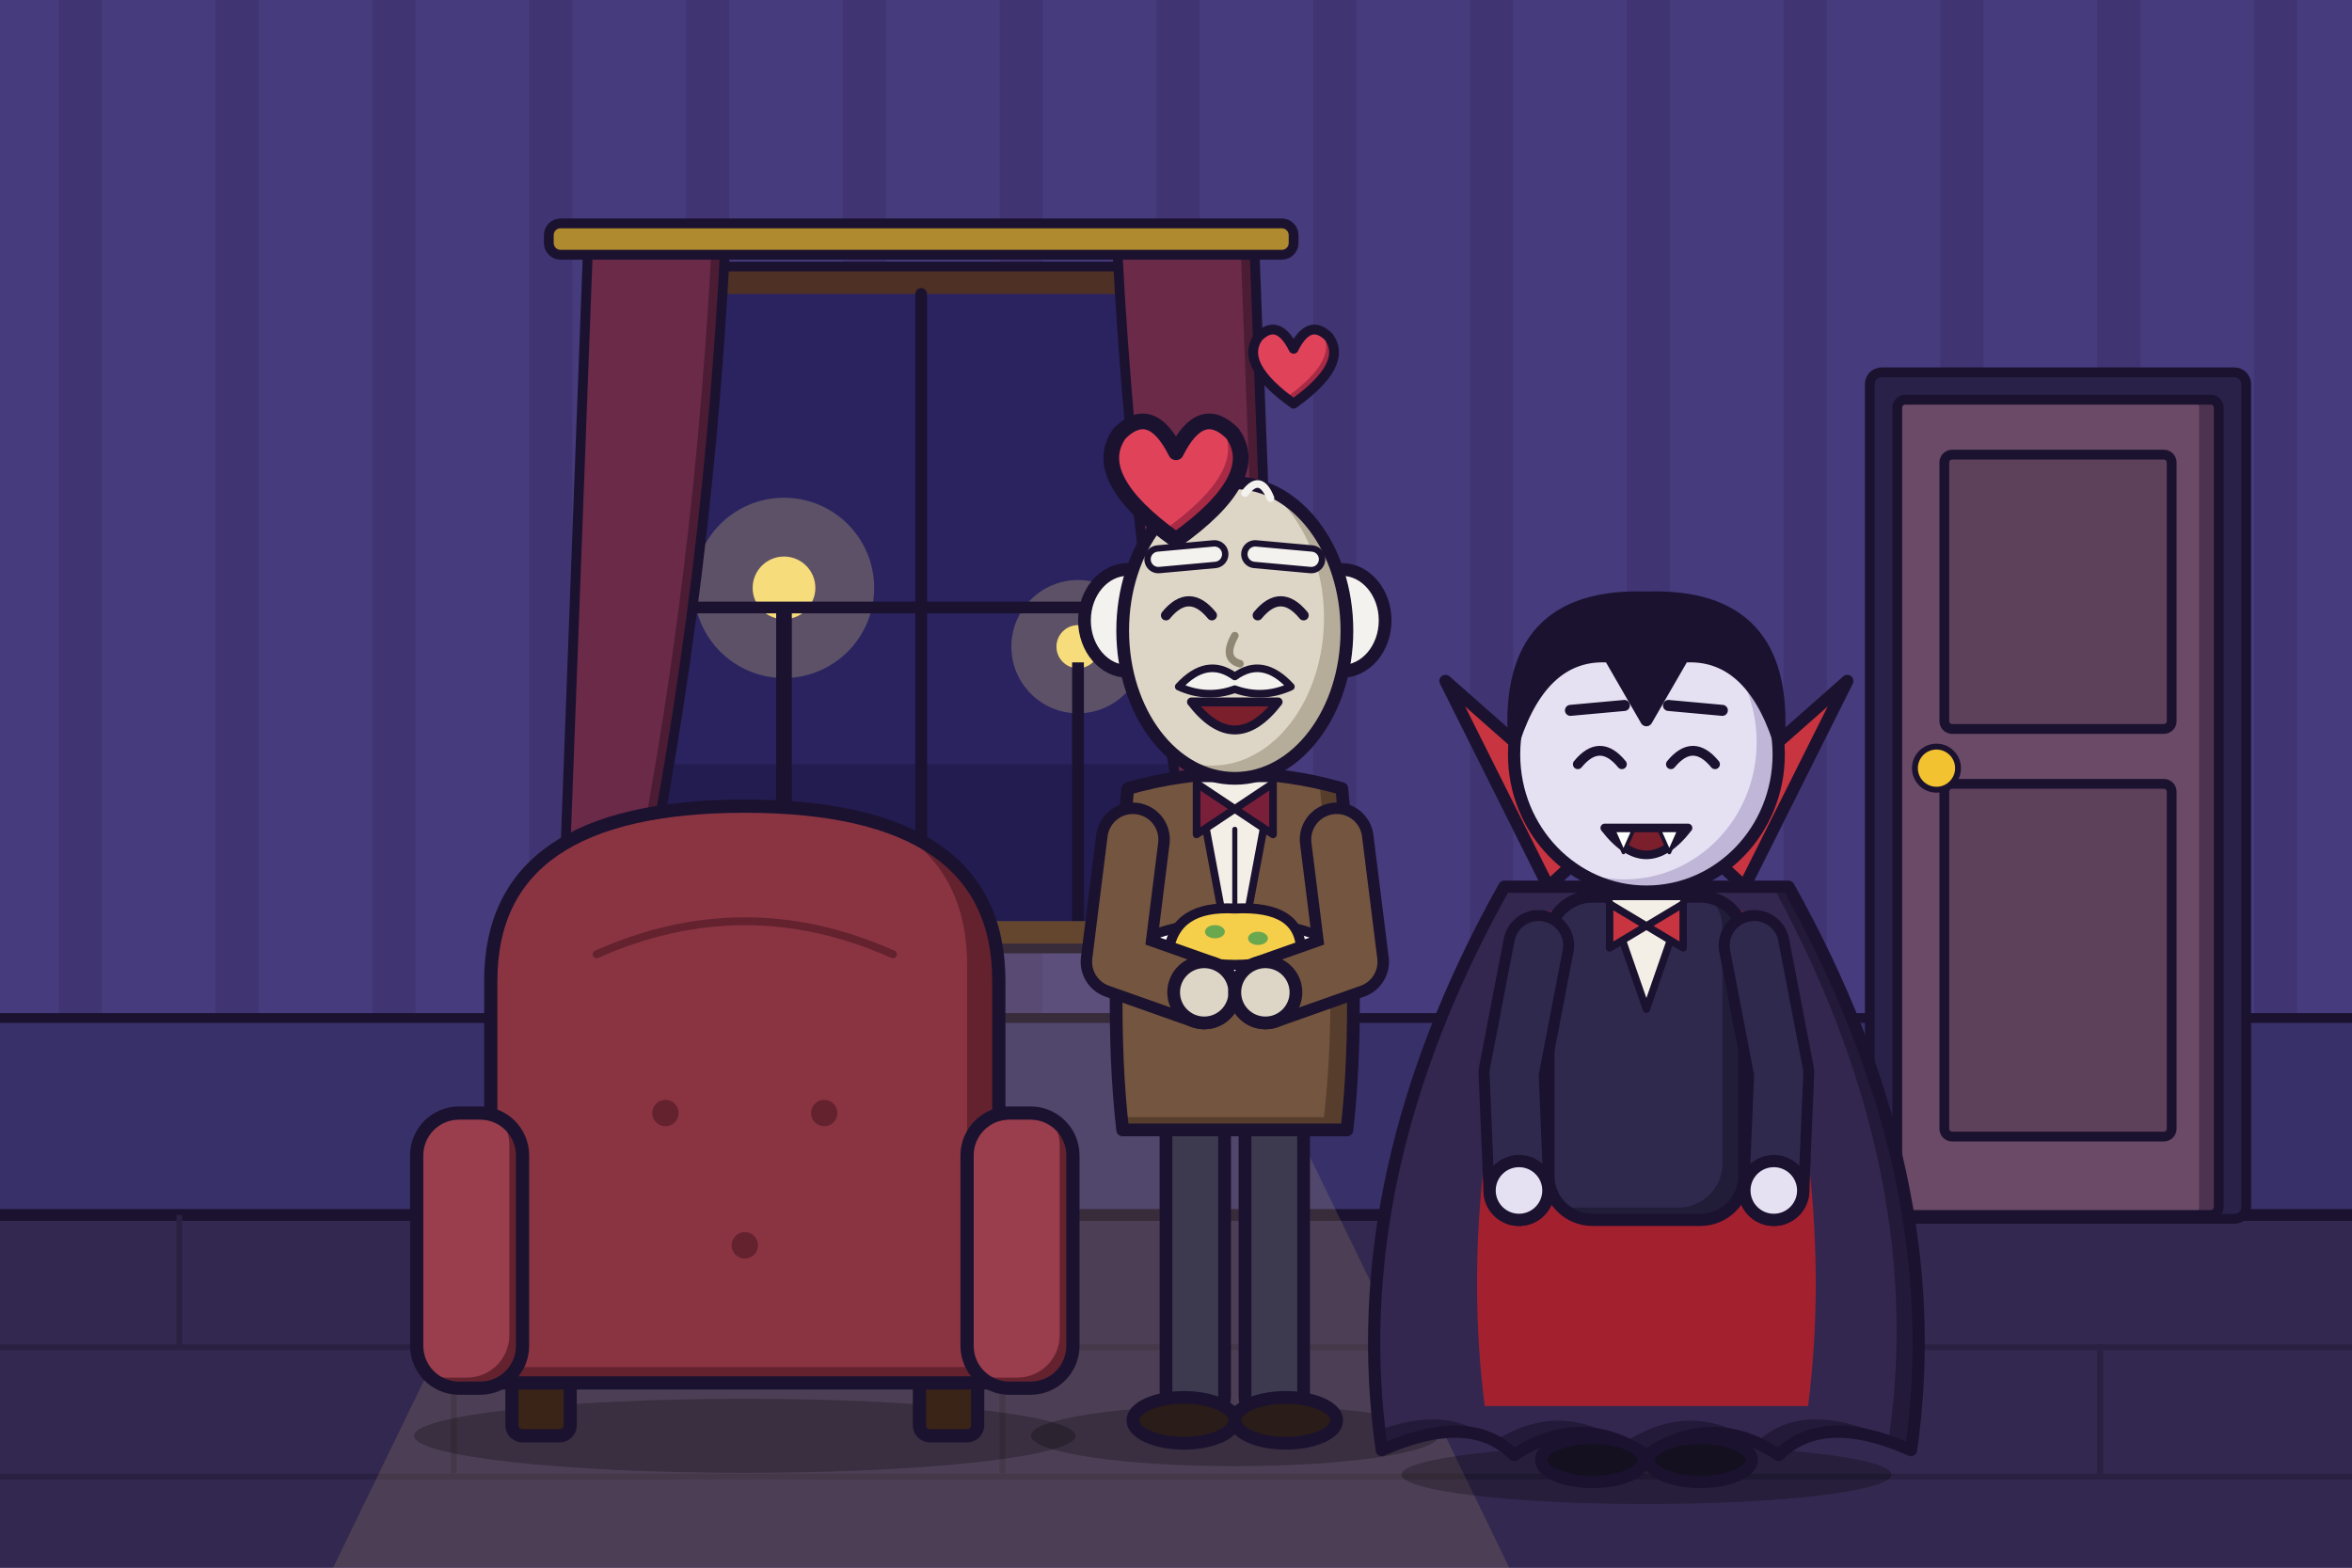
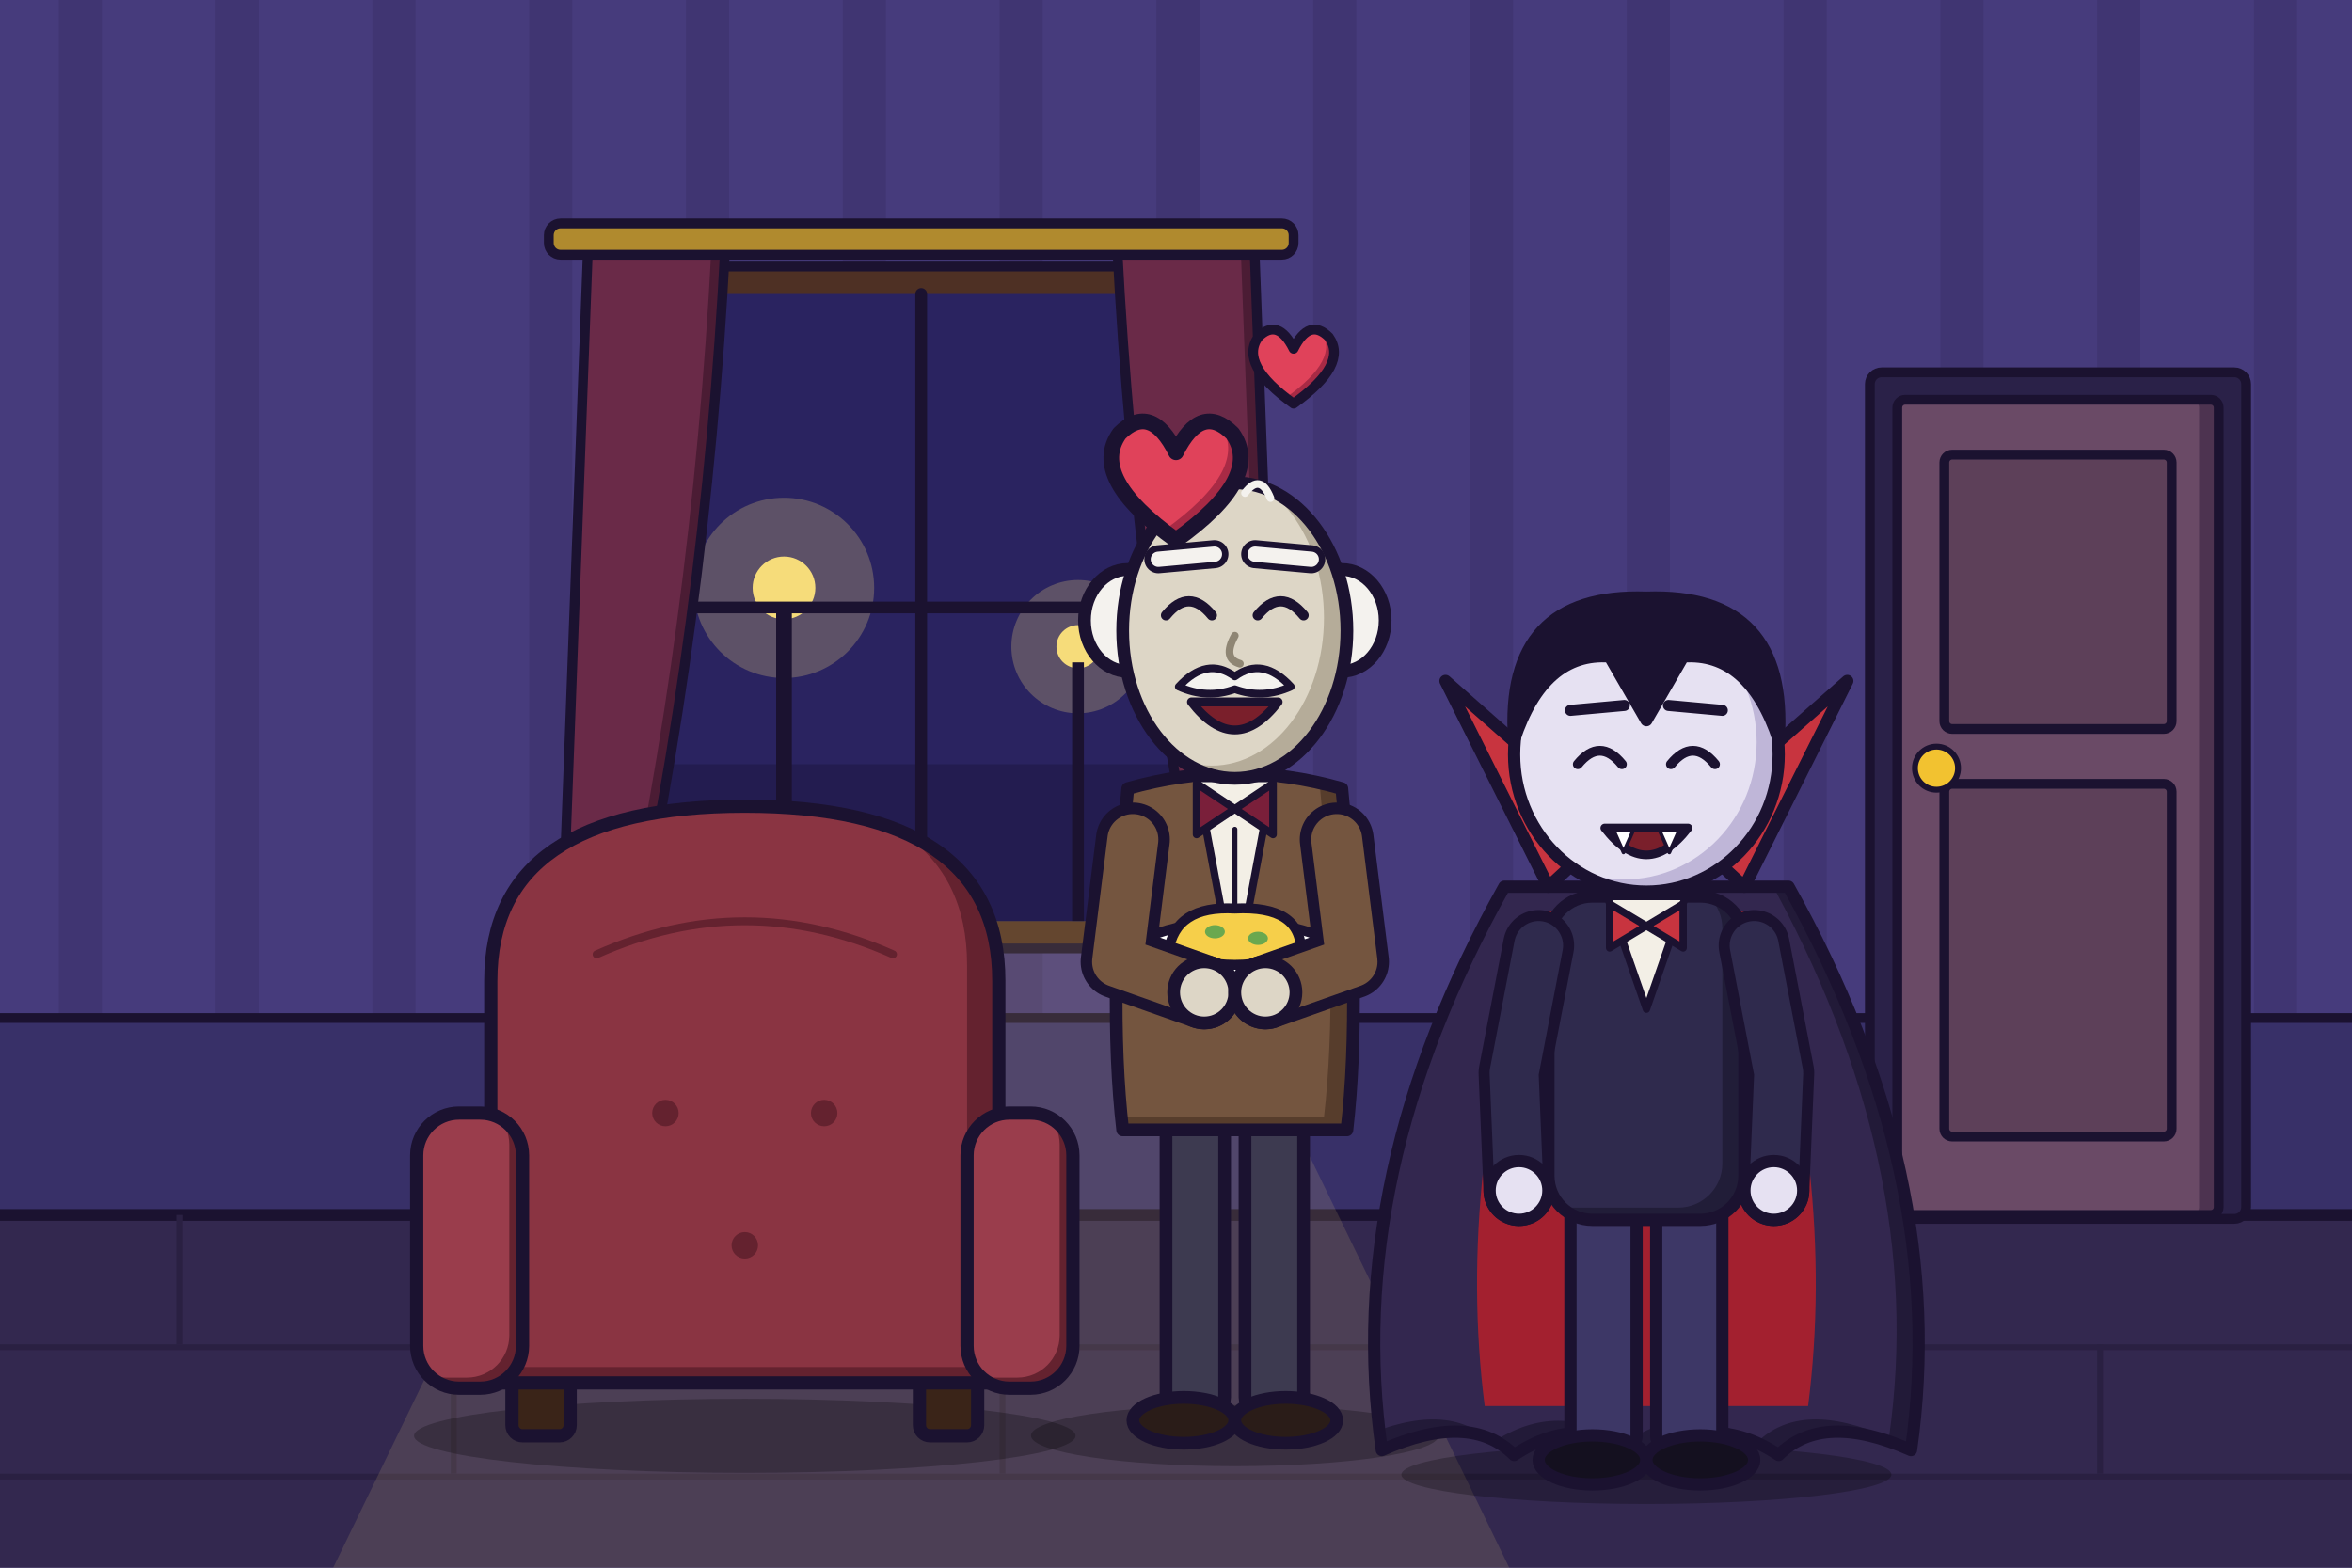
<svg xmlns="http://www.w3.org/2000/svg" viewBox="0 0 1200 800" width="1200" height="800">
  <rect width="1200" height="800" fill="#463b7c" />
  <rect x="30" y="0" width="22" height="600" fill="#403572" />
  <rect x="110" y="0" width="22" height="600" fill="#403572" />
  <rect x="190" y="0" width="22" height="600" fill="#403572" />
  <rect x="270" y="0" width="22" height="600" fill="#403572" />
  <rect x="350" y="0" width="22" height="600" fill="#403572" />
  <rect x="430" y="0" width="22" height="600" fill="#403572" />
  <rect x="510" y="0" width="22" height="600" fill="#403572" />
  <rect x="590" y="0" width="22" height="600" fill="#403572" />
  <rect x="670" y="0" width="22" height="600" fill="#403572" />
  <rect x="750" y="0" width="22" height="600" fill="#403572" />
  <rect x="830" y="0" width="22" height="600" fill="#403572" />
  <rect x="910" y="0" width="22" height="600" fill="#403572" />
  <rect x="990" y="0" width="22" height="600" fill="#403572" />
  <rect x="1070" y="0" width="22" height="600" fill="#403572" />
  <rect x="1150" y="0" width="22" height="600" fill="#403572" />
  <rect y="520" width="1200" height="100" fill="#383068" />
  <rect y="517" width="1200" height="5" fill="#1b1230" />
  <rect y="620" width="1200" height="180" fill="#33284f" />
  <rect y="617" width="1200" height="6" fill="#1b1230" />
  <rect y="686" width="1200" height="3" fill="#2a2042" />
  <rect x="90" y="620" width="3" height="66" fill="#2a2042" />
  <rect x="370" y="620" width="3" height="66" fill="#2a2042" />
  <rect x="650" y="620" width="3" height="66" fill="#2a2042" />
  <rect x="930" y="620" width="3" height="66" fill="#2a2042" />
  <rect y="752" width="1200" height="3" fill="#2a2042" />
  <rect x="230" y="686" width="3" height="66" fill="#2a2042" />
  <rect x="510" y="686" width="3" height="66" fill="#2a2042" />
  <rect x="790" y="686" width="3" height="66" fill="#2a2042" />
  <rect x="1070" y="686" width="3" height="66" fill="#2a2042" />
  <rect x="316" y="136" width="308" height="348" rx="6" fill="#4e3024" stroke="#1b1230" stroke-width="5" stroke-linejoin="round" stroke-linecap="round" />
  <clipPath id="c0">
    <rect x="330" y="150" width="280" height="320" rx="0" />
  </clipPath>
  <g clip-path="url(#c0)">
    <rect x="330" y="150" width="280" height="320" fill="#2a2360" />
    <rect x="330" y="390" width="280" height="80" fill="#231c50" />
    <circle cx="400" cy="300" r="46" fill="#f6dc7a" opacity=".25" />
    <circle cx="400" cy="300" r="16" fill="#f6dc7a" />
    <rect x="396" y="310" width="8" height="160" fill="#1b1230" />
    <circle cx="550" cy="330" r="34" fill="#f6dc7a" opacity=".25" />
    <circle cx="550" cy="330" r="11" fill="#f6dc7a" />
    <rect x="547" y="338" width="6" height="140" fill="#1b1230" />
  </g>
  <path d="M470 150 V470 M330 310 H610" fill="none" stroke="#1b1230" stroke-width="6" stroke-linecap="round" stroke-linejoin="round" />
  <clipPath id="c1">
    <path d="M300 126 H370 Q360 320 320 500 H286Z" />
  </clipPath>
  <path d="M300 126 H370 Q360 320 320 500 H286Z" fill="#4b1c34" />
  <g clip-path="url(#c1)">
    <path d="M300 126 H370 Q360 320 320 500 H286Z" fill="#6a2a48" transform="translate(-7 0)" />
  </g>
  <path d="M300 126 H370 Q360 320 320 500 H286Z" fill="none" stroke="#1b1230" stroke-width="5" stroke-linejoin="round" stroke-linecap="round" />
  <clipPath id="c2">
    <path d="M640 126 H570 Q580 320 620 500 H654Z" />
  </clipPath>
  <path d="M640 126 H570 Q580 320 620 500 H654Z" fill="#4b1c34" />
  <g clip-path="url(#c2)">
    <path d="M640 126 H570 Q580 320 620 500 H654Z" fill="#6a2a48" transform="translate(-7 0)" />
  </g>
  <path d="M640 126 H570 Q580 320 620 500 H654Z" fill="none" stroke="#1b1230" stroke-width="5" stroke-linejoin="round" stroke-linecap="round" />
  <rect x="280" y="114" width="380" height="16" rx="6" fill="#b08a2e" stroke="#1b1230" stroke-width="5" stroke-linejoin="round" stroke-linecap="round" />
  <path d="M330 470 L610 470 L770 800 L170 800Z" fill="#f6dc7a" opacity=".13" />
  <rect x="954" y="190" width="192" height="432" rx="6" fill="#2a2148" stroke="#1b1230" stroke-width="5" stroke-linejoin="round" stroke-linecap="round" />
  <clipPath id="c3">
    <rect x="968" y="204" width="164" height="416" rx="4" />
  </clipPath>
  <rect x="968" y="204" width="164" height="416" rx="4" fill="#4d3350" />
  <g clip-path="url(#c3)">
    <rect x="968" y="204" width="164" height="416" rx="4" fill="#6a4a66" transform="translate(-10 0)" />
  </g>
  <rect x="968" y="204" width="164" height="416" rx="4" fill="none" stroke="#1b1230" stroke-width="5" stroke-linejoin="round" stroke-linecap="round" />
  <rect x="992" y="232" width="116" height="140" rx="4" fill="#5d4059" stroke="#1b1230" stroke-width="5" stroke-linejoin="round" stroke-linecap="round" />
  <rect x="992" y="400" width="116" height="180" rx="4" fill="#5d4059" stroke="#1b1230" stroke-width="5" stroke-linejoin="round" stroke-linecap="round" />
  <circle cx="988" cy="392" r="11" fill="#f2c230" stroke="#1b1230" stroke-width="3" stroke-linejoin="round" stroke-linecap="round" />
  <g transform="translate(380 730) scale(1.35)">
    <ellipse cx="0" cy="2" rx="125" ry="14" fill="#000" opacity=".25" />
    <rect x="-88" y="-20" width="22" height="22" rx="4" fill="#3a2418" stroke="#1b1230" stroke-width="5" stroke-linejoin="round" stroke-linecap="round" />
    <rect x="66" y="-20" width="22" height="22" rx="4" fill="#3a2418" stroke="#1b1230" stroke-width="5" stroke-linejoin="round" stroke-linecap="round" />
    <clipPath id="c4">
      <path d="M-96 -18 L-96 -170 Q-96 -236 0 -236 Q96 -236 96 -170 L96 -18 Z" />
    </clipPath>
    <path d="M-96 -18 L-96 -170 Q-96 -236 0 -236 Q96 -236 96 -170 L96 -18 Z" fill="#64222f" />
    <g clip-path="url(#c4)">
      <path d="M-96 -18 L-96 -170 Q-96 -236 0 -236 Q96 -236 96 -170 L96 -18 Z" fill="#8a3442" transform="translate(-12 -6)" />
    </g>
    <path d="M-96 -18 L-96 -170 Q-96 -236 0 -236 Q96 -236 96 -170 L96 -18 Z" fill="none" stroke="#1b1230" stroke-width="5" stroke-linejoin="round" stroke-linecap="round" />
    <path d="M-56 -180 Q0 -205 56 -180" fill="none" stroke="#64222f" stroke-width="3" stroke-linecap="round" stroke-linejoin="round" />
    <circle cx="-30" cy="-120" r="5" fill="#64222f" />
    <circle cx="30" cy="-120" r="5" fill="#64222f" />
    <circle cx="0" cy="-70" r="5" fill="#64222f" />
    <clipPath id="c5">
      <rect x="-124" y="-120" width="40" height="104" rx="16" />
    </clipPath>
    <rect x="-124" y="-120" width="40" height="104" rx="16" fill="#64222f" />
    <g clip-path="url(#c5)">
      <rect x="-124" y="-120" width="40" height="104" rx="16" fill="#9a3d4c" transform="translate(-5 -4)" />
    </g>
    <rect x="-124" y="-120" width="40" height="104" rx="16" fill="none" stroke="#1b1230" stroke-width="5" stroke-linejoin="round" stroke-linecap="round" />
    <clipPath id="c6">
      <rect x="84" y="-120" width="40" height="104" rx="16" />
    </clipPath>
    <rect x="84" y="-120" width="40" height="104" rx="16" fill="#64222f" />
    <g clip-path="url(#c6)">
      <rect x="84" y="-120" width="40" height="104" rx="16" fill="#9a3d4c" transform="translate(-5 -4)" />
    </g>
    <rect x="84" y="-120" width="40" height="104" rx="16" fill="none" stroke="#1b1230" stroke-width="5" stroke-linejoin="round" stroke-linecap="round" />
  </g>
  <g transform="translate(630 730) scale(1.3)">
    <ellipse cx="0" cy="2" rx="80" ry="12" fill="#000" opacity=".25" />
    <rect x="-27" y="-132" width="23" height="124" rx="5" fill="#3d3a50" stroke="#1b1230" stroke-width="5" stroke-linejoin="round" stroke-linecap="round" />
    <rect x="4" y="-132" width="23" height="124" rx="5" fill="#3d3a50" stroke="#1b1230" stroke-width="5" stroke-linejoin="round" stroke-linecap="round" />
    <ellipse cx="-20" cy="-4" rx="20" ry="9" fill="#2a1c18" stroke="#1b1230" stroke-width="5" stroke-linejoin="round" stroke-linecap="round" />
    <ellipse cx="20" cy="-4" rx="20" ry="9" fill="#2a1c18" stroke="#1b1230" stroke-width="5" stroke-linejoin="round" stroke-linecap="round" />
    <g transform="translate(0 0)">
      <clipPath id="c7">
        <path d="M-42 -252 Q-50 -170 -44 -118 L44 -118 Q50 -170 42 -252 Q0 -264 -42 -252Z" />
      </clipPath>
      <path d="M-42 -252 Q-50 -170 -44 -118 L44 -118 Q50 -170 42 -252 Q0 -264 -42 -252Z" fill="#573d2c" />
      <g clip-path="url(#c7)">
        <path d="M-42 -252 Q-50 -170 -44 -118 L44 -118 Q50 -170 42 -252 Q0 -264 -42 -252Z" fill="#74553f" transform="translate(-9 -5)" />
      </g>
      <path d="M-42 -252 Q-50 -170 -44 -118 L44 -118 Q50 -170 42 -252 Q0 -264 -42 -252Z" fill="none" stroke="#1b1230" stroke-width="5" stroke-linejoin="round" stroke-linecap="round" />
      <path d="M-15 -256 L0 -176 L15 -256 Z" fill="#f3efe6" stroke="#1b1230" stroke-width="3" stroke-linejoin="round" stroke-linecap="round" />
      <path d="M0 -236 V-180" fill="none" stroke="#1b1230" stroke-width="2" stroke-linecap="round" stroke-linejoin="round" />
      <path d="M0 -244 L-15 -254 L-15 -234 Z" fill="#7a1f3a" stroke="#1b1230" stroke-width="3" stroke-linejoin="round" stroke-linecap="round" />
      <path d="M0 -244 L15 -254 L15 -234 Z" fill="#7a1f3a" stroke="#1b1230" stroke-width="3" stroke-linejoin="round" stroke-linecap="round" />
      <g transform="translate(0 -188) rotate(0) scale(1.3)">
        <ellipse cx="0" cy="2" rx="32" ry="11" fill="#ffffff" stroke="#1b1230" stroke-width="3" stroke-linejoin="round" stroke-linecap="round" />
        <path d="M-20 0 Q-18 -14 0 -13 Q20 -14 20 0 Q0 8 -20 0Z" fill="#f6cf4a" stroke="#1b1230" stroke-width="3" stroke-linejoin="round" stroke-linecap="round" />
        <ellipse cx="-6" cy="-6" rx="3" ry="2" fill="#6aa84f" />
        <ellipse cx="7" cy="-4" rx="3" ry="2" fill="#6aa84f" />
      </g>
      <g transform="translate(0 -314)">
        <ellipse cx="-42" cy="-4" rx="17" ry="20" fill="#f4f2ee" stroke="#1b1230" stroke-width="5" stroke-linejoin="round" stroke-linecap="round" />
        <ellipse cx="42" cy="-4" rx="17" ry="20" fill="#f4f2ee" stroke="#1b1230" stroke-width="5" stroke-linejoin="round" stroke-linecap="round" />
        <clipPath id="c8">
          <ellipse cx="0" cy="0" rx="44" ry="58" />
        </clipPath>
        <ellipse cx="0" cy="0" rx="44" ry="58" fill="#b5ac99" />
        <g clip-path="url(#c8)">
          <ellipse cx="0" cy="0" rx="44" ry="58" fill="#ddd6c6" transform="translate(-9 -5)" />
        </g>
        <ellipse cx="0" cy="0" rx="44" ry="58" fill="none" stroke="#1b1230" stroke-width="5" stroke-linejoin="round" stroke-linecap="round" />
        <path d="M-12 -52 q4 -10 10 -2 M4 -54 q6 -8 10 2" fill="none" stroke="#f4f2ee" stroke-width="3" stroke-linecap="round" stroke-linejoin="round" />
        <path d="M-27 -6 q9 -11 18 0" fill="none" stroke="#1b1230" stroke-width="4" stroke-linecap="round" stroke-linejoin="round" />
        <path d="M9 -6 q9 -11 18 0" fill="none" stroke="#1b1230" stroke-width="4" stroke-linecap="round" stroke-linejoin="round" />
        <path d="M-30 -28 L-8 -30" fill="none" stroke="#1b1230" stroke-width="11" stroke-linecap="round" stroke-linejoin="round" />
        <path d="M-30 -28 L-8 -30" fill="none" stroke="#f4f2ee" stroke-width="6" stroke-linecap="round" stroke-linejoin="round" />
        <path d="M30 -28 L8 -30" fill="none" stroke="#1b1230" stroke-width="11" stroke-linecap="round" stroke-linejoin="round" />
        <path d="M30 -28 L8 -30" fill="none" stroke="#f4f2ee" stroke-width="6" stroke-linecap="round" stroke-linejoin="round" />
        <path d="M-17 28 Q0 50 17 28 Z" fill="#7a1f2b" stroke="#1b1230" stroke-width="3.5" stroke-linejoin="round" />
        <path d="M0 2 q-5 9 2 11" fill="none" stroke="#8f8674" stroke-width="3" stroke-linecap="round" stroke-linejoin="round" />
        <path d="M-22 22 Q-11 10 0 18 Q11 10 22 22 Q11 27 0 23 Q-11 27 -22 22Z" fill="#f4f2ee" stroke="#1b1230" stroke-width="3" stroke-linejoin="round" stroke-linecap="round" />
      </g>
      <polyline points="-40,-232 -46,-184 -12,-172" fill="none" stroke-linecap="round" stroke-linejoin="round" stroke="#1b1230" stroke-width="29" />
      <polyline points="-40,-232 -46,-184 -12,-172" fill="none" stroke-linecap="round" stroke-linejoin="round" stroke="#74553f" stroke-width="20" />
      <circle cx="-12" cy="-172" r="12" fill="#ddd6c6" stroke="#1b1230" stroke-width="5" stroke-linejoin="round" stroke-linecap="round" />
      <polyline points="40,-232 46,-184 12,-172" fill="none" stroke-linecap="round" stroke-linejoin="round" stroke="#1b1230" stroke-width="29" />
      <polyline points="40,-232 46,-184 12,-172" fill="none" stroke-linecap="round" stroke-linejoin="round" stroke="#74553f" stroke-width="20" />
      <circle cx="12" cy="-172" r="12" fill="#ddd6c6" stroke="#1b1230" stroke-width="5" stroke-linejoin="round" stroke-linecap="round" />
    </g>
  </g>
  <g transform="translate(600 250) rotate(0) scale(1.6)">
    <clipPath id="c9">
      <path d="M0 16 Q-28 -4 -18 -18 Q-8 -28 0 -12 Q8 -28 18 -18 Q28 -4 0 16Z" />
    </clipPath>
    <path d="M0 16 Q-28 -4 -18 -18 Q-8 -28 0 -12 Q8 -28 18 -18 Q28 -4 0 16Z" fill="#a82a45" />
    <g clip-path="url(#c9)">
      <path d="M0 16 Q-28 -4 -18 -18 Q-8 -28 0 -12 Q8 -28 18 -18 Q28 -4 0 16Z" fill="#e0425a" transform="translate(-4 -3)" />
    </g>
    <path d="M0 16 Q-28 -4 -18 -18 Q-8 -28 0 -12 Q8 -28 18 -18 Q28 -4 0 16Z" fill="none" stroke="#1b1230" stroke-width="5" stroke-linejoin="round" stroke-linecap="round" />
  </g>
  <g transform="translate(660 190) rotate(0) scale(1)">
    <clipPath id="c10">
      <path d="M0 16 Q-28 -4 -18 -18 Q-8 -28 0 -12 Q8 -28 18 -18 Q28 -4 0 16Z" />
    </clipPath>
    <path d="M0 16 Q-28 -4 -18 -18 Q-8 -28 0 -12 Q8 -28 18 -18 Q28 -4 0 16Z" fill="#a82a45" />
    <g clip-path="url(#c10)">
      <path d="M0 16 Q-28 -4 -18 -18 Q-8 -28 0 -12 Q8 -28 18 -18 Q28 -4 0 16Z" fill="#e0425a" transform="translate(-4 -3)" />
    </g>
    <path d="M0 16 Q-28 -4 -18 -18 Q-8 -28 0 -12 Q8 -28 18 -18 Q28 -4 0 16Z" fill="none" stroke="#1b1230" stroke-width="5" stroke-linejoin="round" stroke-linecap="round" />
  </g>
  <g transform="translate(840 750) scale(1.25)">
    <ellipse cx="0" cy="2" rx="100" ry="12" fill="#000" opacity=".25" />
-     <rect x="-30" y="-112" width="25" height="104" rx="6" fill="#23203a" stroke="#1b1230" stroke-width="5" stroke-linejoin="round" stroke-linecap="round" />
-     <rect x="5" y="-112" width="25" height="104" rx="6" fill="#23203a" stroke="#1b1230" stroke-width="5" stroke-linejoin="round" stroke-linecap="round" />
-     <ellipse cx="-22" cy="-4" rx="21" ry="9" fill="#14101f" stroke="#1b1230" stroke-width="5" stroke-linejoin="round" stroke-linecap="round" />
-     <ellipse cx="22" cy="-4" rx="21" ry="9" fill="#14101f" stroke="#1b1230" stroke-width="5" stroke-linejoin="round" stroke-linecap="round" />
-     <g transform="translate(0 0)">
+     <g transform="translate(0 0) scale(1 1)">
      <clipPath id="c11">
        <path d="M-58 -238 Q-124 -120 -108 -8 Q-72 -24 -54 -6 Q-27 -24 0 -6 Q27 -24 54 -6 Q72 -24 108 -8 Q124 -120 58 -238 Z" />
      </clipPath>
      <path d="M-58 -238 Q-124 -120 -108 -8 Q-72 -24 -54 -6 Q-27 -24 0 -6 Q27 -24 54 -6 Q72 -24 108 -8 Q124 -120 58 -238 Z" fill="#221a38" />
      <g clip-path="url(#c11)">
        <path d="M-58 -238 Q-124 -120 -108 -8 Q-72 -24 -54 -6 Q-27 -24 0 -6 Q27 -24 54 -6 Q72 -24 108 -8 Q124 -120 58 -238 Z" fill="#33274f" transform="translate(-9 -5)" />
      </g>
      <path d="M-58 -238 Q-124 -120 -108 -8 Q-72 -24 -54 -6 Q-27 -24 0 -6 Q27 -24 54 -6 Q72 -24 108 -8 Q124 -120 58 -238 Z" fill="none" stroke="#1b1230" stroke-width="5" stroke-linejoin="round" stroke-linecap="round" />
      <path d="M-44 -228 Q-78 -120 -66 -26 L66 -26 Q78 -120 44 -228 Z" fill="#a3202f" />
+     </g>
+     <rect x="-31" y="-112" width="27" height="104" rx="6" fill="#3d3766" stroke="#1b1230" stroke-width="5" stroke-linejoin="round" stroke-linecap="round" />
+     <rect x="4" y="-112" width="27" height="104" rx="6" fill="#3d3766" stroke="#1b1230" stroke-width="5" stroke-linejoin="round" stroke-linecap="round" />
+     <ellipse cx="-22" cy="-4" rx="22" ry="10" fill="#14101f" stroke="#1b1230" stroke-width="5" stroke-linejoin="round" stroke-linecap="round" />
+     <ellipse cx="22" cy="-4" rx="22" ry="10" fill="#14101f" stroke="#1b1230" stroke-width="5" stroke-linejoin="round" stroke-linecap="round" />
+     <g transform="translate(0 0)">
      <path d="M-40 -238 L-82 -322 L-14 -262 Z" fill="#c8343f" stroke="#1b1230" stroke-width="5" stroke-linejoin="round" stroke-linecap="round" />
      <path d="M40 -238 L82 -322 L14 -262 Z" fill="#c8343f" stroke="#1b1230" stroke-width="5" stroke-linejoin="round" stroke-linecap="round" />
      <clipPath id="c12">
        <rect x="-40" y="-234" width="80" height="132" rx="18" />
      </clipPath>
      <rect x="-40" y="-234" width="80" height="132" rx="18" fill="#211d38" />
      <g clip-path="url(#c12)">
        <rect x="-40" y="-234" width="80" height="132" rx="18" fill="#2f2a4d" transform="translate(-9 -5)" />
      </g>
      <rect x="-40" y="-234" width="80" height="132" rx="18" fill="none" stroke="#1b1230" stroke-width="5" stroke-linejoin="round" stroke-linecap="round" />
      <path d="M-16 -234 L0 -188 L16 -234 Z" fill="#f3efe6" stroke="#1b1230" stroke-width="3" stroke-linejoin="round" stroke-linecap="round" />
      <path d="M0 -222 L-15 -231 L-15 -213 Z" fill="#c8343f" stroke="#1b1230" stroke-width="3" stroke-linejoin="round" stroke-linecap="round" />
      <path d="M0 -222 L15 -231 L15 -213 Z" fill="#c8343f" stroke="#1b1230" stroke-width="3" stroke-linejoin="round" stroke-linecap="round" />
      <clipPath id="c13">
        <ellipse cx="0" cy="-292" rx="54" ry="56" />
      </clipPath>
      <ellipse cx="0" cy="-292" rx="54" ry="56" fill="#bfb6d8" />
      <g clip-path="url(#c13)">
        <ellipse cx="0" cy="-292" rx="54" ry="56" fill="#e6e1f2" transform="translate(-9 -5)" />
      </g>
      <ellipse cx="0" cy="-292" rx="54" ry="56" fill="none" stroke="#1b1230" stroke-width="5" stroke-linejoin="round" stroke-linecap="round" />
      <path d="M-54 -298 Q-58 -358 0 -356 Q58 -358 54 -298 Q42 -334 15 -332 L0 -306 L-15 -332 Q-42 -334 -54 -298 Z" fill="#1b1230" stroke="#1b1230" stroke-width="5" stroke-linejoin="round" stroke-linecap="round" />
      <path d="M-28 -288 q9 -11 18 0" fill="none" stroke="#1b1230" stroke-width="4" stroke-linecap="round" stroke-linejoin="round" />
      <path d="M10 -288 q9 -11 18 0" fill="none" stroke="#1b1230" stroke-width="4" stroke-linecap="round" stroke-linejoin="round" />
      <path d="M-31 -310 L-9 -312" fill="none" stroke="#1b1230" stroke-width="4.5" stroke-linecap="round" stroke-linejoin="round" />
      <path d="M31 -310 L9 -312" fill="none" stroke="#1b1230" stroke-width="4.5" stroke-linecap="round" stroke-linejoin="round" />
      <path d="M-17 -262 Q0 -240 17 -262 Z" fill="#7a1f2b" stroke="#1b1230" stroke-width="3.5" stroke-linejoin="round" />
      <path d="M-13.35 -261 l4 9 l4 -9 z" fill="#fff" stroke="#1b1230" stroke-width="1.5" stroke-linejoin="round" />
      <path d="M5.35 -261 l4 9 l4 -9 z" fill="#fff" stroke="#1b1230" stroke-width="1.5" stroke-linejoin="round" />
      <polyline points="-44,-214 -54,-162 -52,-114" fill="none" stroke-linecap="round" stroke-linejoin="round" stroke="#1b1230" stroke-width="29" />
      <polyline points="-44,-214 -54,-162 -52,-114" fill="none" stroke-linecap="round" stroke-linejoin="round" stroke="#2f2a4d" stroke-width="20" />
      <circle cx="-52" cy="-114" r="12" fill="#e6e1f2" stroke="#1b1230" stroke-width="5" stroke-linejoin="round" stroke-linecap="round" />
      <polyline points="44,-214 54,-162 52,-114" fill="none" stroke-linecap="round" stroke-linejoin="round" stroke="#1b1230" stroke-width="29" />
      <polyline points="44,-214 54,-162 52,-114" fill="none" stroke-linecap="round" stroke-linejoin="round" stroke="#2f2a4d" stroke-width="20" />
      <circle cx="52" cy="-114" r="12" fill="#e6e1f2" stroke="#1b1230" stroke-width="5" stroke-linejoin="round" stroke-linecap="round" />
    </g>
  </g>
</svg>
